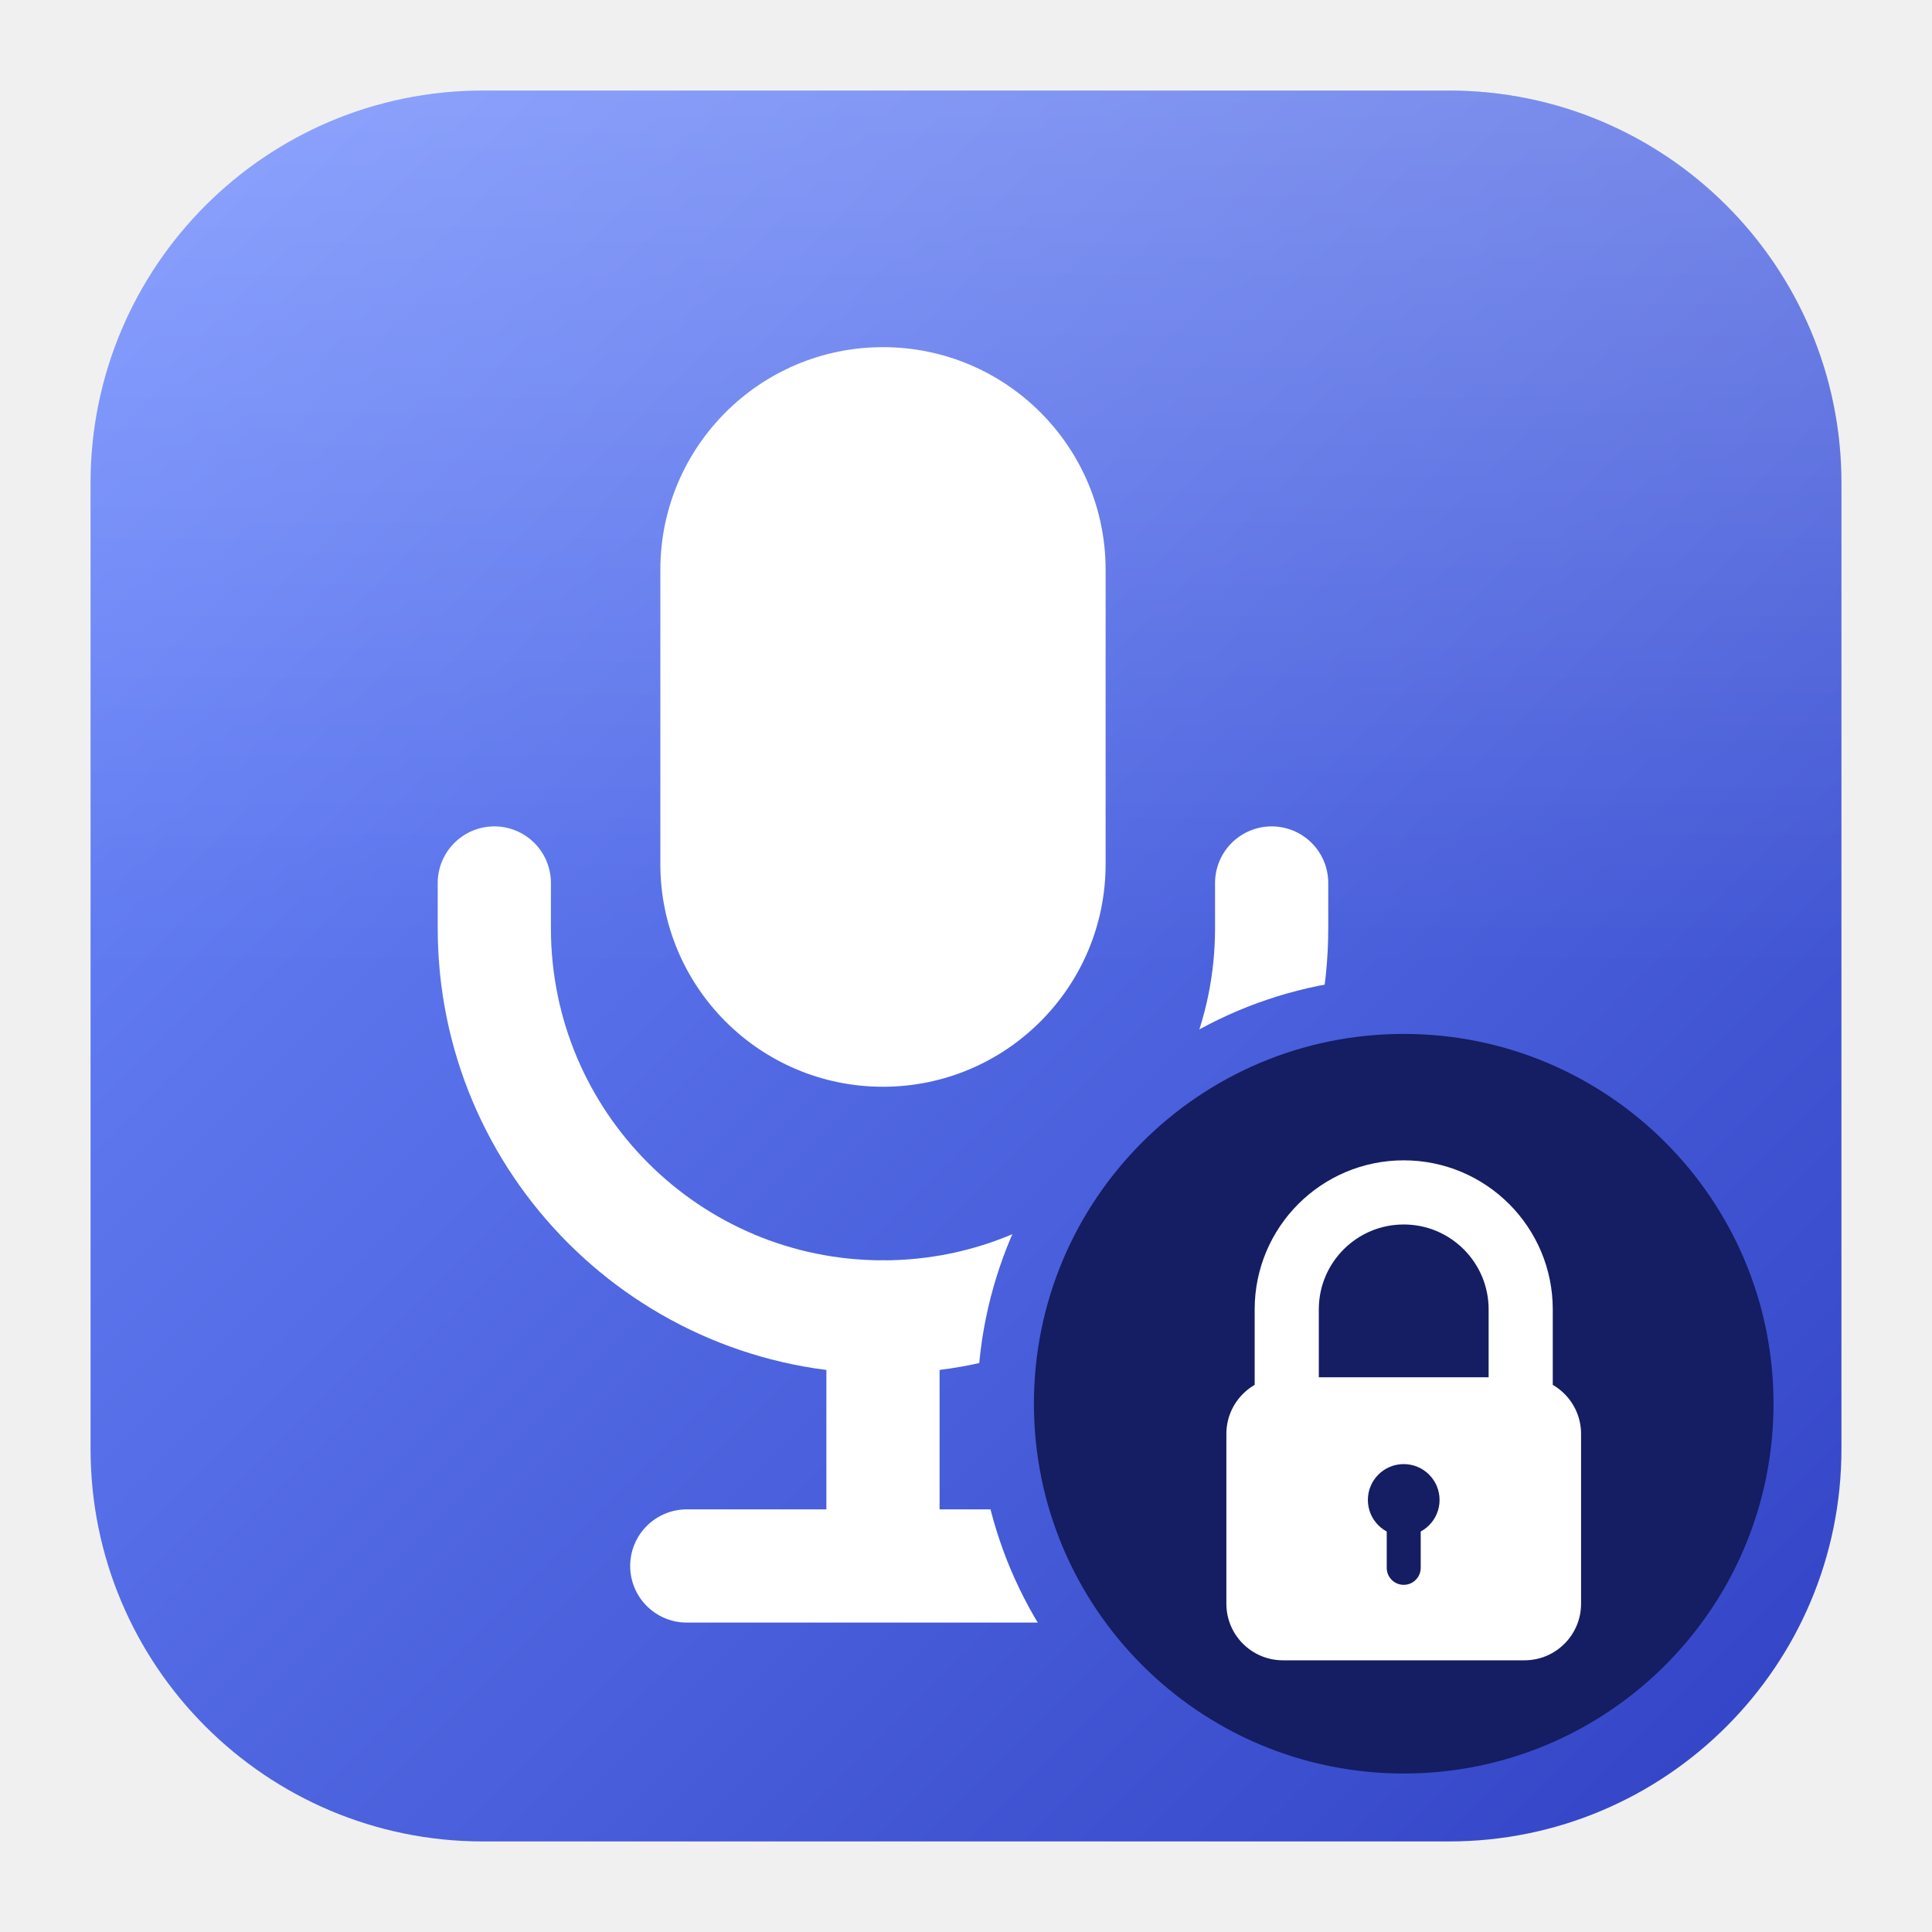
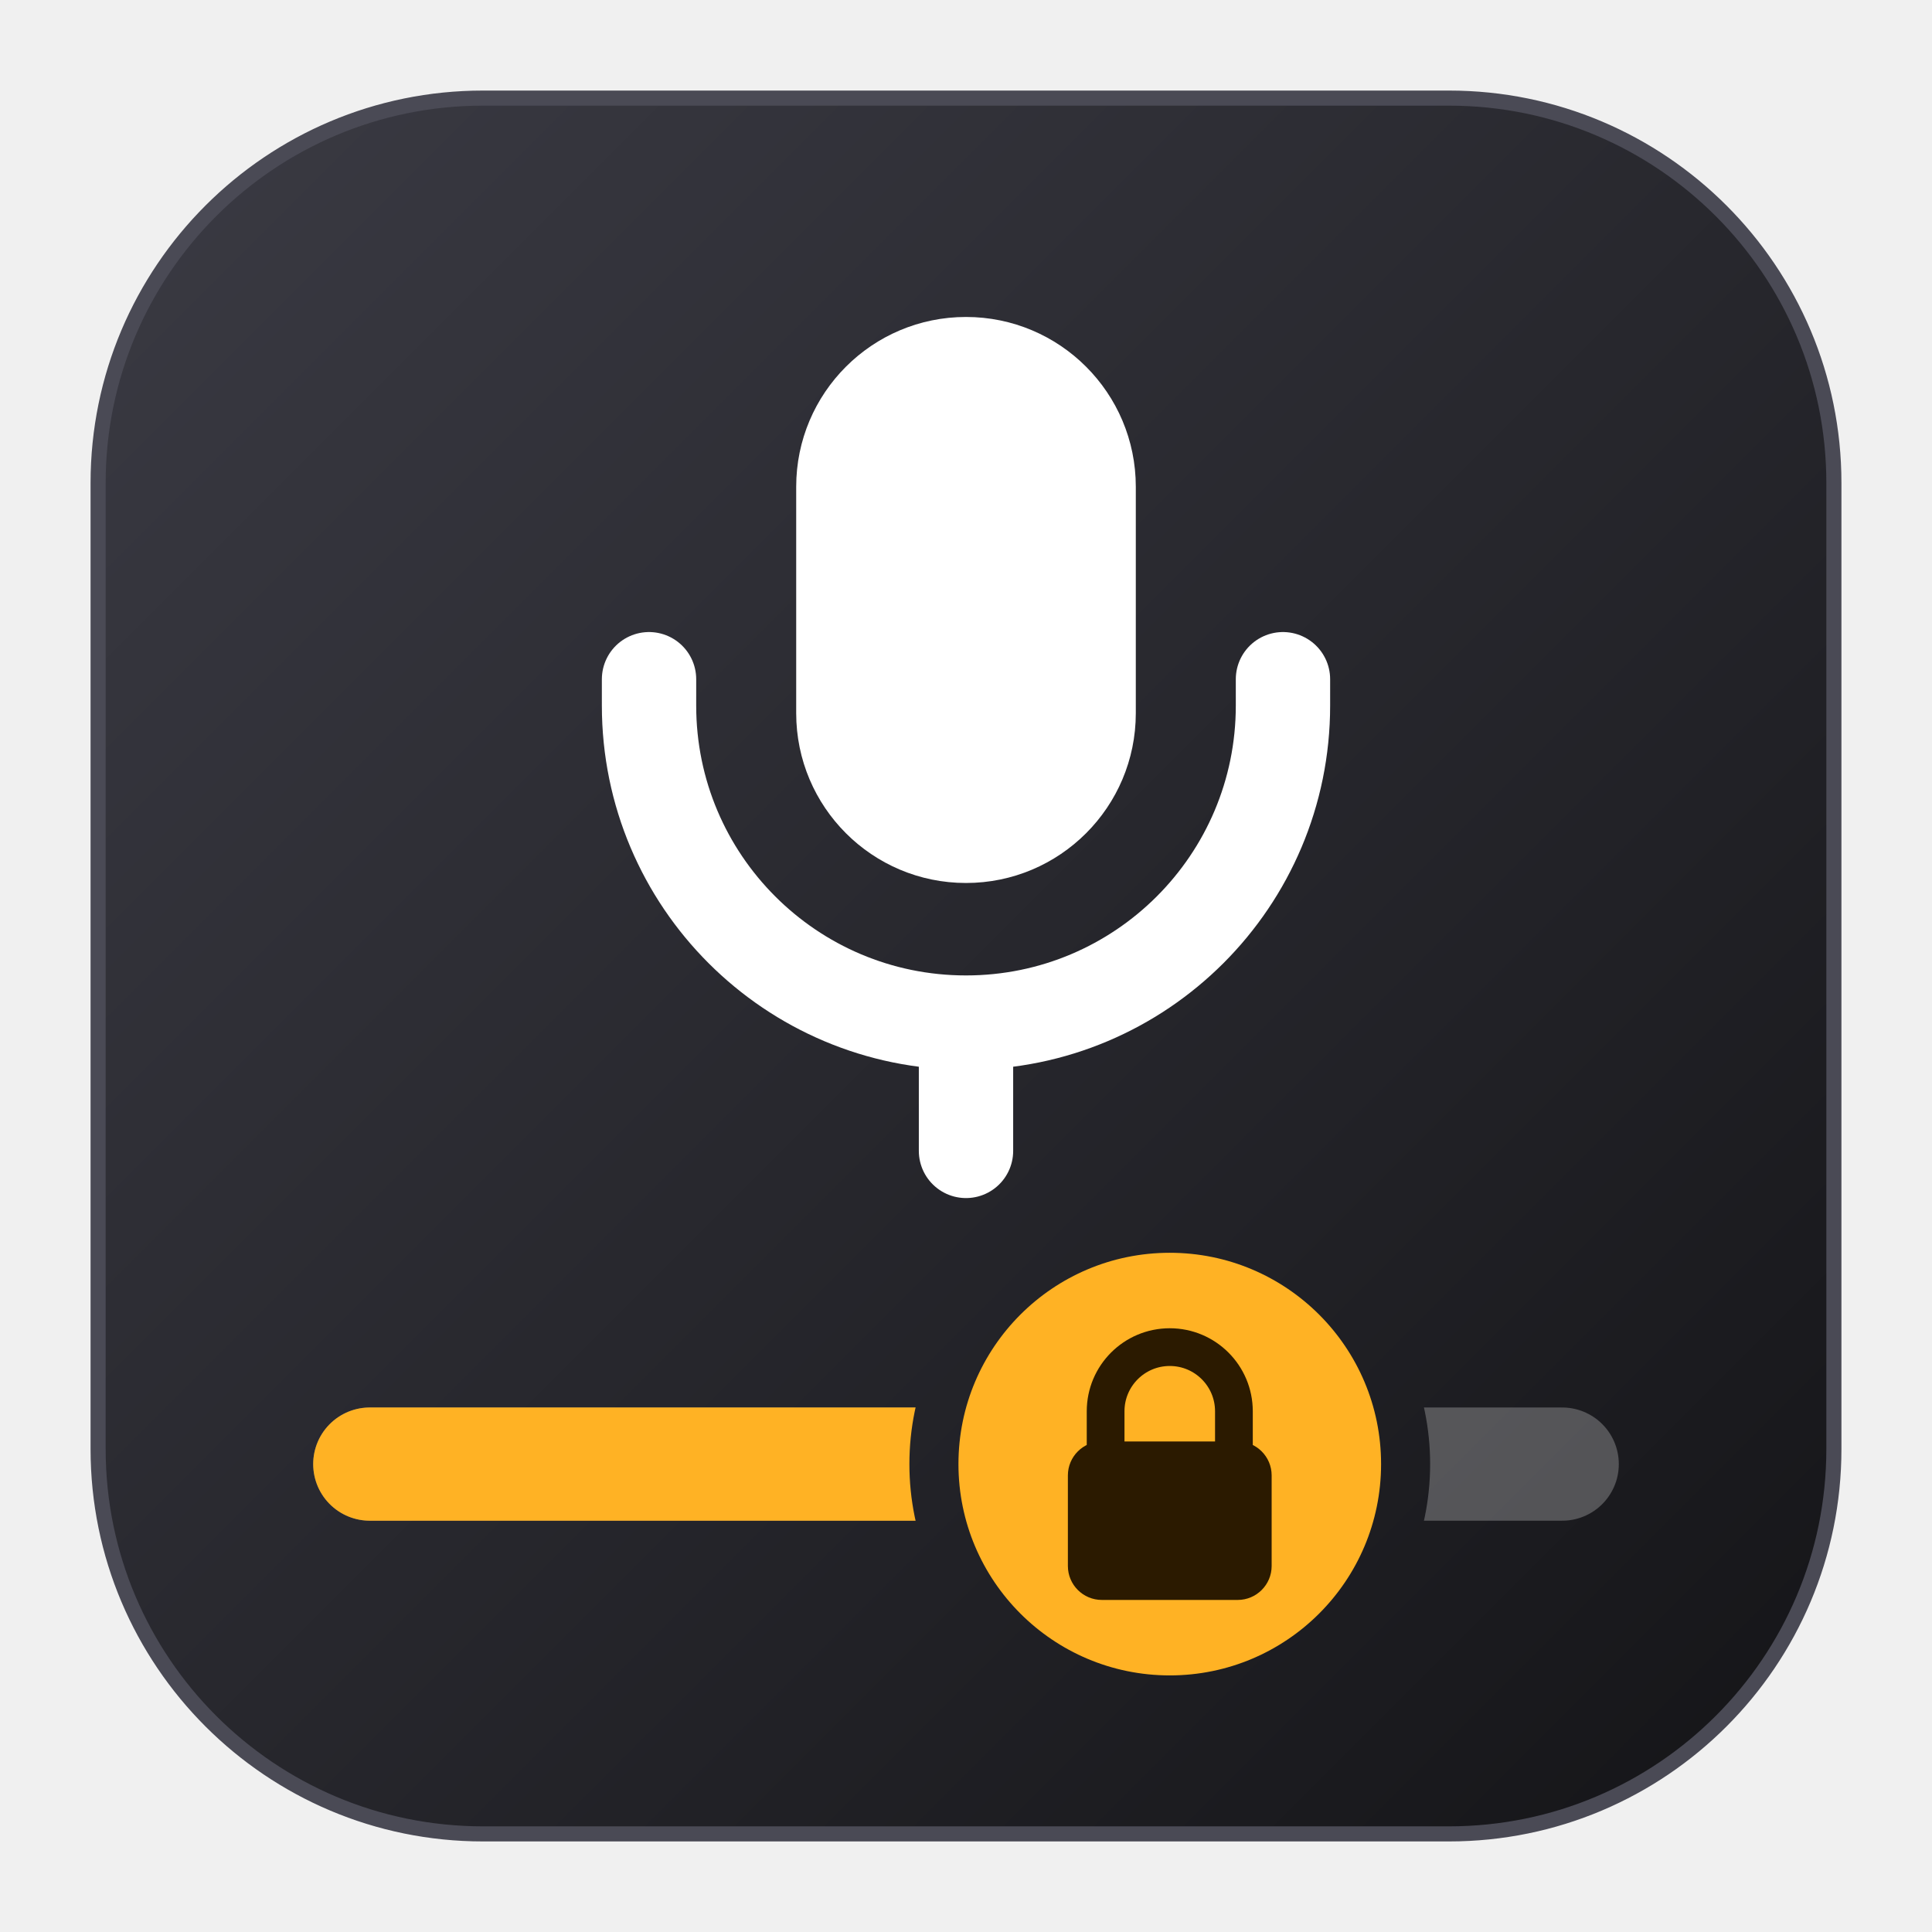
<svg xmlns="http://www.w3.org/2000/svg" viewBox="0 0 1024 1024">
  <defs>
    <linearGradient id="bg" gradientUnits="userSpaceOnUse" x1="48" y1="48" x2="976" y2="976">
-       <stop offset="0" stop-color="#6f8cff" />
-       <stop offset="1" stop-color="#3142c4" />
-     </linearGradient>
-     <linearGradient id="shine" x1="0" y1="0" x2="0" y2="1">
-       <stop offset="0" stop-color="#fff" stop-opacity="0.22" />
-       <stop offset="0.5" stop-color="#fff" stop-opacity="0" />
+       <stop offset="0" stop-color="#3b3b44" />
+       <stop offset="1" stop-color="#141417" />
    </linearGradient>
  </defs>
-   <rect x="48" y="48" width="928" height="928" rx="208" fill="url(#bg)" />
-   <rect x="48" y="48" width="928" height="928" rx="208" fill="url(#shine)" />
-   <g fill="none" stroke="#fff" stroke-width="60" stroke-linecap="round">
-     <path d="M 262 468 v 24 a 206 206 0 0 0 412 0 v -24" />
-     <line x1="468" y1="698" x2="468" y2="822" />
-     <line x1="364" y1="830" x2="572" y2="830" />
-   </g>
-   <rect x="350" y="184" width="236" height="392" rx="118" fill="#fff" />
-   <circle cx="744" cy="744" r="226" fill="url(#bg)" />
-   <circle cx="744" cy="744" r="196" fill="#151d63" />
-   <path d="M 682.0 742.0 v -48.0 a 62.0 62.0 0 0 1 124.0 0 v 48.0" fill="none" stroke="#fff" stroke-width="34.0" stroke-linecap="round" />
-   <rect x="650.0" y="730.0" width="188.0" height="150.0" rx="30.0" fill="#fff" />
-   <circle cx="744" cy="795" r="19" fill="#151d63" />
-   <rect x="735" y="800" width="18" height="40" rx="9" fill="#151d63" />
+   <rect x="52" y="52" width="920" height="920" rx="204" fill="url(#bg)" stroke="#4a4a55" stroke-width="8" />
+   <rect x="422" y="168" width="180" height="300" rx="90" fill="#fff" />
+   <path d="M 344 360 v 14 a 168 168 0 0 0 336 0 v -14" fill="none" stroke="#fff" stroke-width="50" stroke-linecap="round" />
+   <line x1="512" y1="560" x2="512" y2="610" stroke="#fff" stroke-width="50" stroke-linecap="round" />
+   <line x1="196" y1="776" x2="828" y2="776" stroke="#fff" stroke-opacity="0.25" stroke-width="60" stroke-linecap="round" />
+   <line x1="196" y1="776" x2="620" y2="776" stroke="#ffb224" stroke-width="60" stroke-linecap="round" />
+   <circle cx="620" cy="776" r="138" fill="url(#bg)" />
+   <circle cx="620" cy="776" r="112" fill="#ffb224" />
+   <path d="M 586 772 v -24 a 34 34 0 0 1 68 0 v 24" fill="none" stroke="#2b1a00" stroke-width="20" stroke-linecap="round" />
+   <rect x="566" y="764" width="108" height="84" rx="18" fill="#2b1a00" />
</svg>
